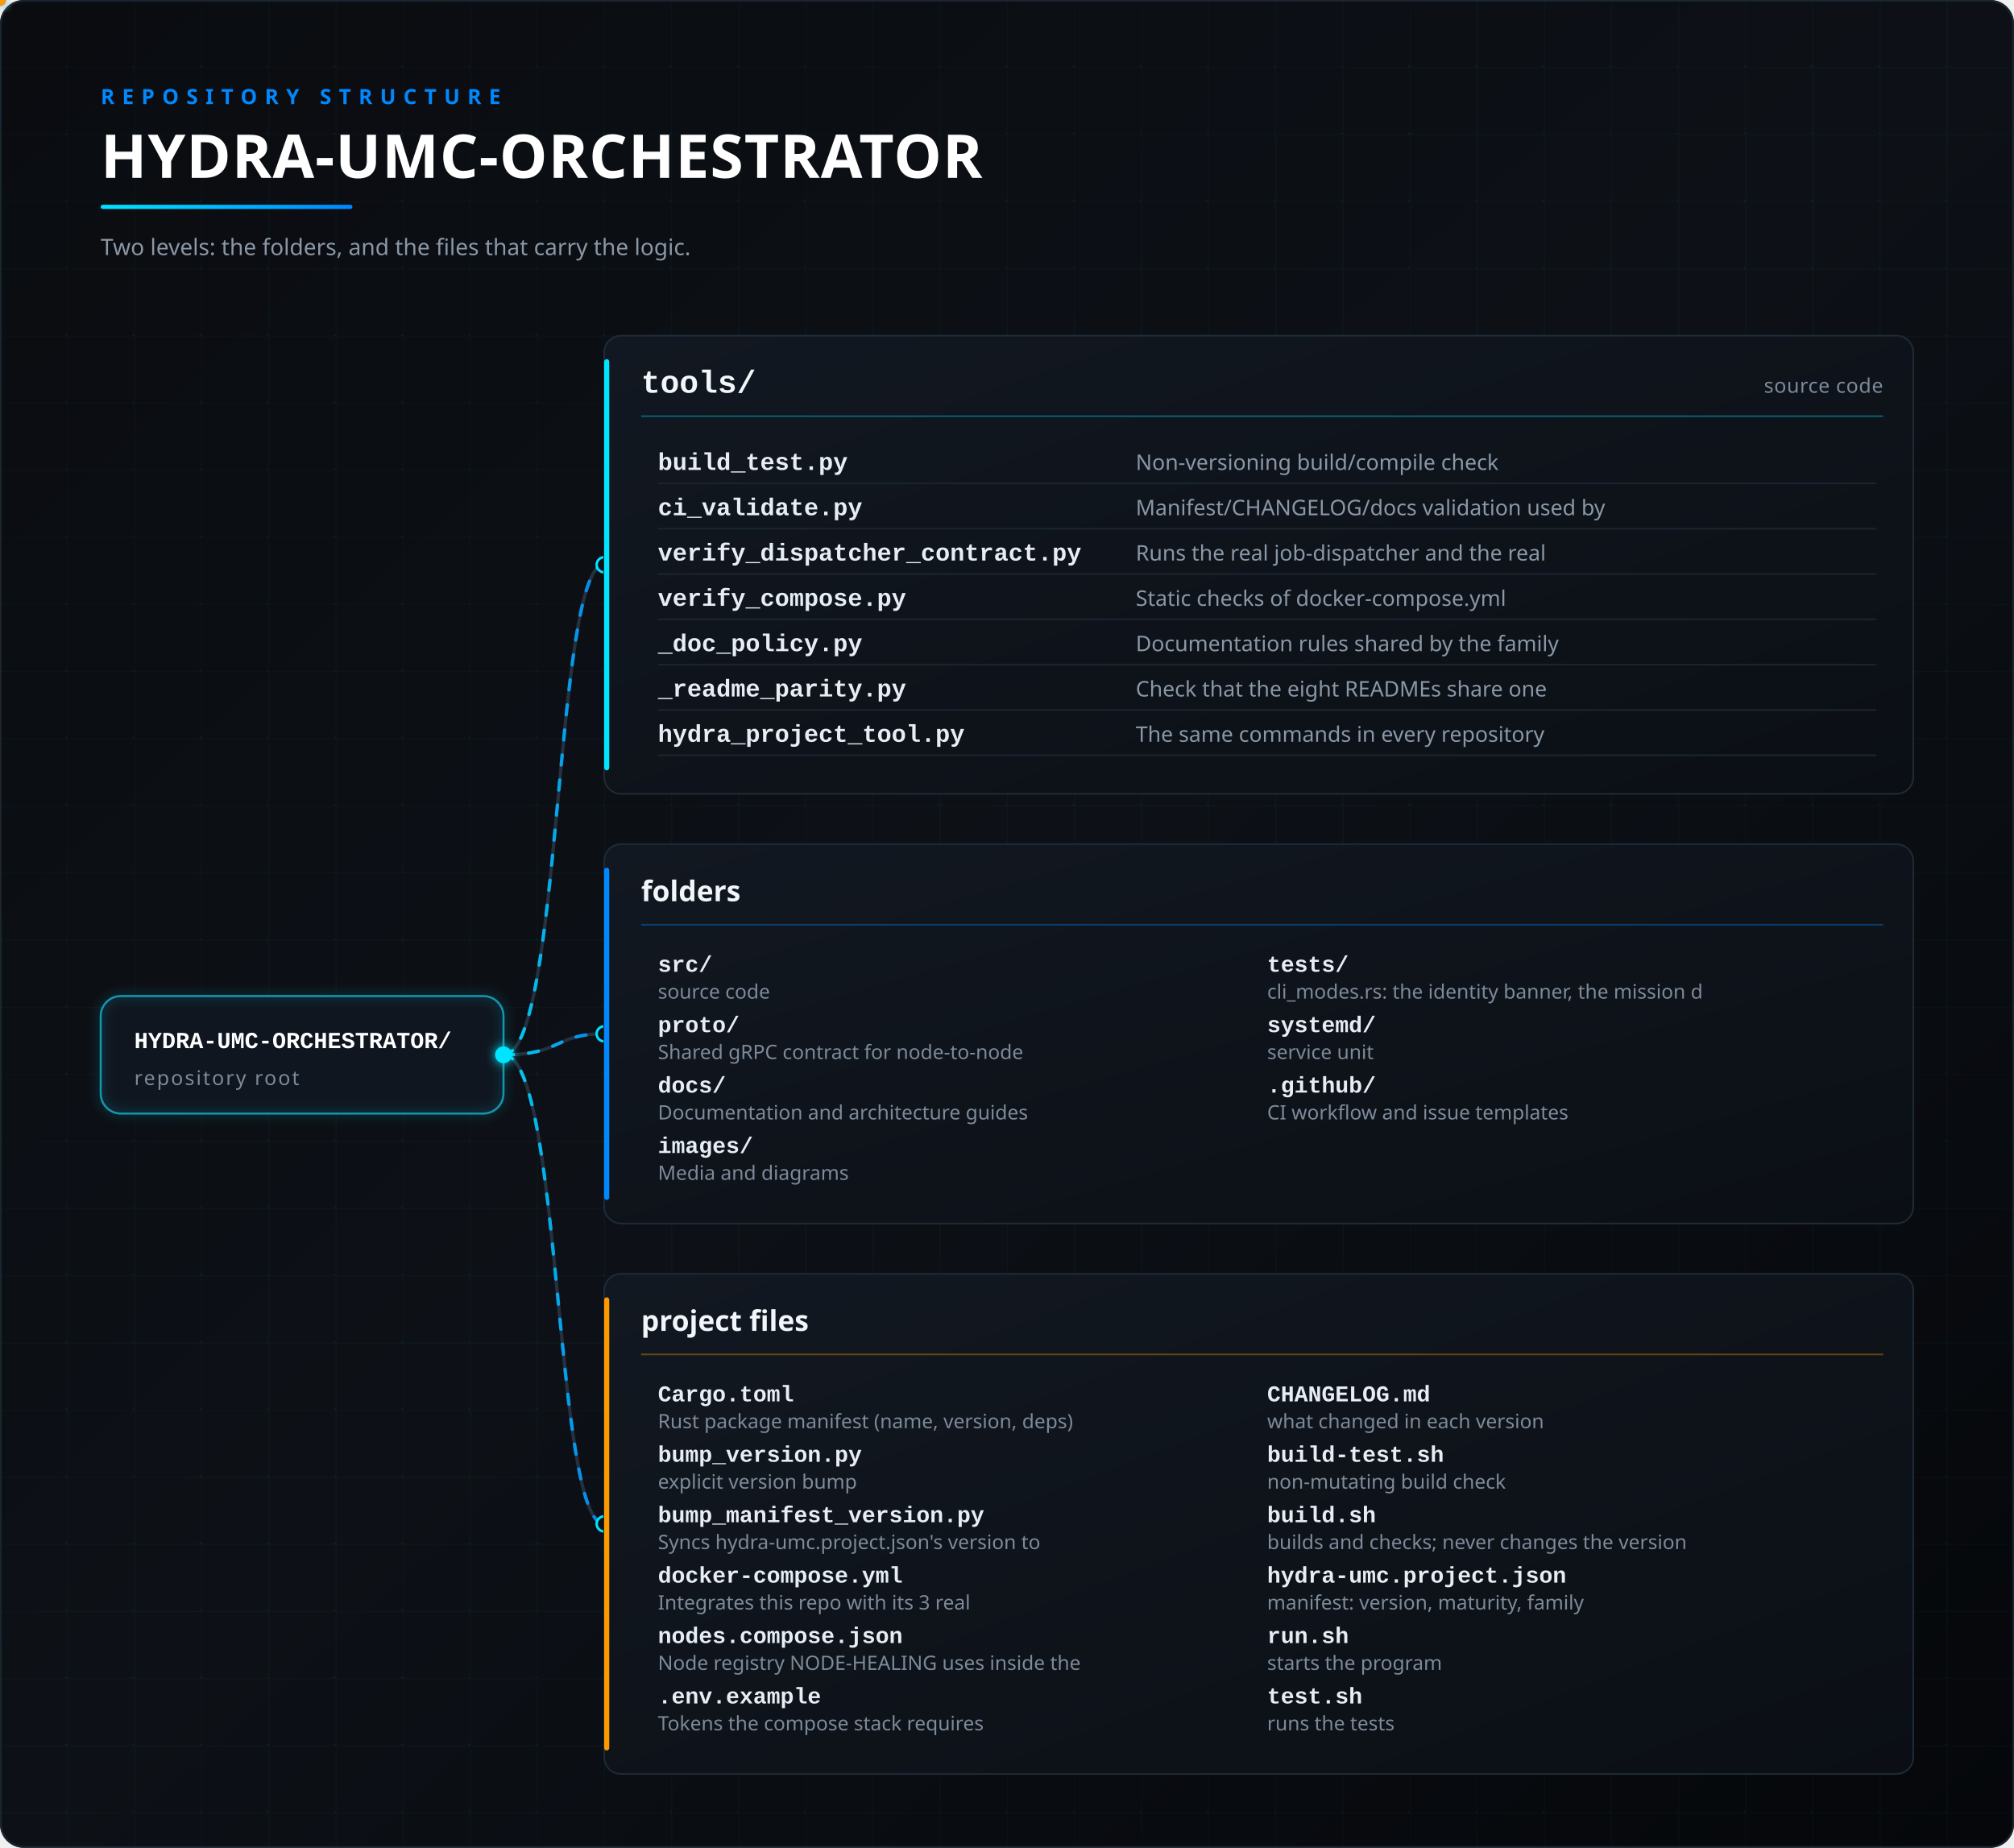
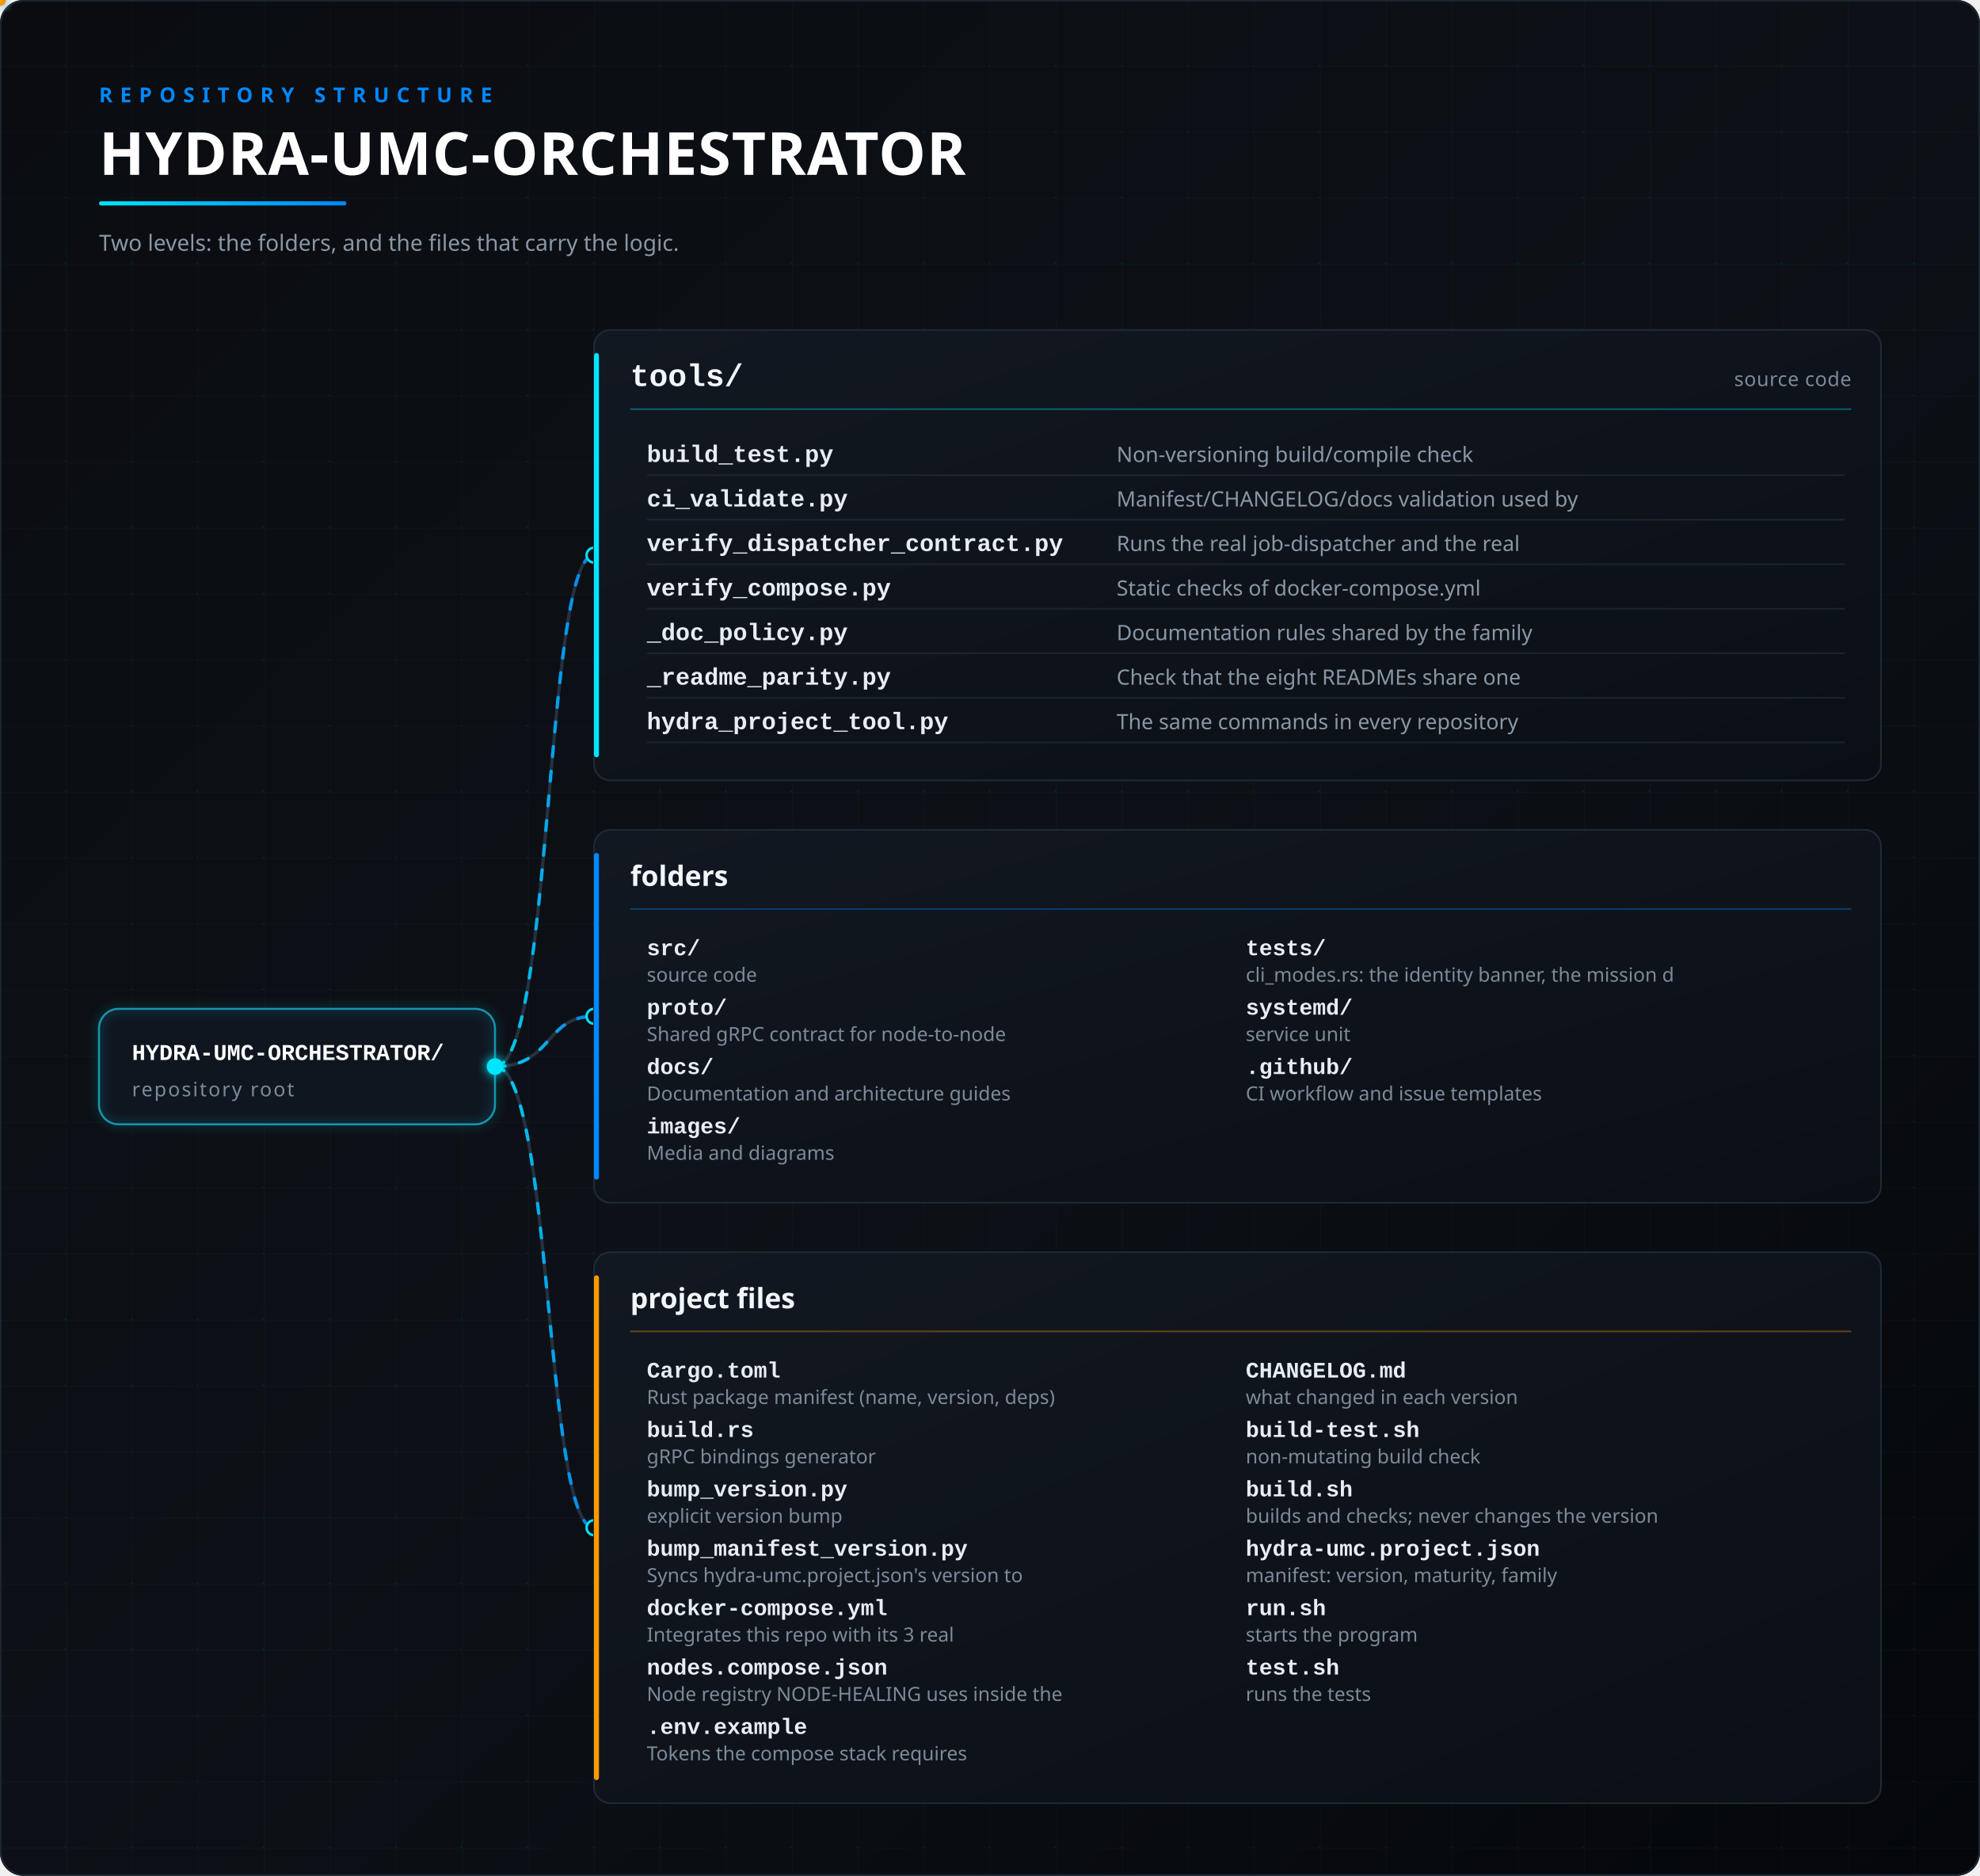
- <svg xmlns="http://www.w3.org/2000/svg" viewBox="0 0 1200 1101" width="100%" role="img" aria-labelledby="t d">
+ <svg xmlns="http://www.w3.org/2000/svg" viewBox="0 0 1200 1137" width="100%" role="img" aria-labelledby="t d">
  <defs>
    <linearGradient id="bg" x1="0" y1="0" x2="1" y2="1">
      <stop offset="0" stop-color="#0A0C10" />
      <stop offset="0.5" stop-color="#0D1117" />
      <stop offset="1" stop-color="#05070A" />
    </linearGradient>
    <linearGradient id="card" x1="0" y1="0" x2="1" y2="1">
      <stop offset="0" stop-color="#121821" />
      <stop offset="1" stop-color="#0B0F15" />
    </linearGradient>
    <linearGradient id="line" x1="0" y1="0" x2="1" y2="0">
      <stop offset="0" stop-color="#00E5FF" />
      <stop offset="1" stop-color="#0088FF" />
    </linearGradient>
    <filter id="glow" x="-50%" y="-50%" width="200%" height="200%">
      <feGaussianBlur stdDeviation="3" result="b" />
      <feMerge>
        <feMergeNode in="b" />
        <feMergeNode in="SourceGraphic" />
      </feMerge>
    </filter>
    <pattern id="grid" width="40" height="40" patternUnits="userSpaceOnUse">
      <path d="M40 0H0V40" fill="none" stroke="#00E5FF" stroke-opacity="0.035" />
      <circle cx="40" cy="40" r="1" fill="#00E5FF" fill-opacity="0.09" />
    </pattern>
  </defs>
-   <rect width="1200" height="1101" rx="14" fill="url(#bg)" />
-   <rect width="1200" height="1101" rx="14" fill="url(#grid)" />
-   <rect x="0.5" y="0.5" width="1199" height="1100" rx="14" fill="none" stroke="#1B2530" />
+   <rect width="1200" height="1137" rx="14" fill="url(#bg)" />
+   <rect width="1200" height="1137" rx="14" fill="url(#grid)" />
+   <rect x="0.5" y="0.5" width="1199" height="1136" rx="14" fill="none" stroke="#1B2530" />
  <text x="60" y="62" font-family="'Segoe UI','Noto Sans','Noto Sans CJK SC','Microsoft YaHei','Yu Gothic','Helvetica Neue',Helvetica,Arial,sans-serif" font-size="12.5" font-weight="600" fill="#0088FF" text-anchor="start" letter-spacing="4.5">REPOSITORY STRUCTURE</text>
  <text x="60" y="106" font-family="'Segoe UI','Noto Sans','Noto Sans CJK SC','Microsoft YaHei','Yu Gothic','Helvetica Neue',Helvetica,Arial,sans-serif" font-size="36" font-weight="700" fill="#FFFFFF" text-anchor="start" letter-spacing="0.5">HYDRA-UMC-ORCHESTRATOR</text>
  <rect x="60" y="122" width="150" height="2.5" rx="1.25" fill="url(#line)">
    <animate attributeName="width" values="40;150;150" keyTimes="0;0.4;1" dur="3s" repeatCount="indefinite" />
  </rect>
  <text x="60" y="152" font-family="'Segoe UI','Noto Sans','Noto Sans CJK SC','Microsoft YaHei','Yu Gothic','Helvetica Neue',Helvetica,Arial,sans-serif" font-size="13.5" font-weight="400" fill="#8A97A6" text-anchor="start">Two levels: the folders, and the files that carry the logic.</text>
-   <path id="c0" d="M300,628.5 C335,628.5 330,336.5 360,336.5" fill="none" stroke="#243140" stroke-width="2" />
-   <path d="M300,628.5 C335,628.5 330,336.5 360,336.5" fill="none" stroke="url(#line)" stroke-width="2" stroke-linecap="round" stroke-dasharray="6 9" opacity="0.9">
+   <path id="c0" d="M300,646.5 C335,646.5 330,336.5 360,336.5" fill="none" stroke="#243140" stroke-width="2" />
+   <path d="M300,646.5 C335,646.5 330,336.5 360,336.5" fill="none" stroke="url(#line)" stroke-width="2" stroke-linecap="round" stroke-dasharray="6 9" opacity="0.9">
    <animate attributeName="stroke-dashoffset" from="0" to="-30" dur="1.6s" repeatCount="indefinite" />
  </path>
  <circle cx="360" cy="336.5" r="4.5" fill="#0D1117" stroke="#00E5FF" stroke-width="1.5" />
-   <path id="c1" d="M300,628.5 C335,628.5 330,616 360,616" fill="none" stroke="#243140" stroke-width="2" />
-   <path d="M300,628.5 C335,628.5 330,616 360,616" fill="none" stroke="url(#line)" stroke-width="2" stroke-linecap="round" stroke-dasharray="6 9" opacity="0.9">
+   <path id="c1" d="M300,646.5 C335,646.5 330,616 360,616" fill="none" stroke="#243140" stroke-width="2" />
+   <path d="M300,646.5 C335,646.5 330,616 360,616" fill="none" stroke="url(#line)" stroke-width="2" stroke-linecap="round" stroke-dasharray="6 9" opacity="0.9">
    <animate attributeName="stroke-dashoffset" from="0" to="-30" dur="1.6s" repeatCount="indefinite" />
  </path>
  <circle cx="360" cy="616" r="4.5" fill="#0D1117" stroke="#00E5FF" stroke-width="1.5" />
-   <path id="c2" d="M300,628.5 C335,628.5 330,908 360,908" fill="none" stroke="#243140" stroke-width="2" />
-   <path d="M300,628.5 C335,628.5 330,908 360,908" fill="none" stroke="url(#line)" stroke-width="2" stroke-linecap="round" stroke-dasharray="6 9" opacity="0.9">
+   <path id="c2" d="M300,646.5 C335,646.5 330,926 360,926" fill="none" stroke="#243140" stroke-width="2" />
+   <path d="M300,646.5 C335,646.5 330,926 360,926" fill="none" stroke="url(#line)" stroke-width="2" stroke-linecap="round" stroke-dasharray="6 9" opacity="0.9">
    <animate attributeName="stroke-dashoffset" from="0" to="-30" dur="1.6s" repeatCount="indefinite" />
  </path>
-   <circle cx="360" cy="908" r="4.5" fill="#0D1117" stroke="#00E5FF" stroke-width="1.5" />
+   <circle cx="360" cy="926" r="4.5" fill="#0D1117" stroke="#00E5FF" stroke-width="1.5" />
  <circle r="3.5" fill="#00E5FF" filter="url(#glow)">
    <animateMotion dur="3.4s" repeatCount="indefinite">
      <mpath href="#c0" />
    </animateMotion>
  </circle>
  <circle r="3.5" fill="#0088FF" filter="url(#glow)">
    <animateMotion dur="4.2s" repeatCount="indefinite">
      <mpath href="#c1" />
    </animateMotion>
  </circle>
  <circle r="3.5" fill="#FF9900" filter="url(#glow)">
    <animateMotion dur="5.0s" repeatCount="indefinite">
      <mpath href="#c2" />
    </animateMotion>
  </circle>
-   <rect x="60" y="593.5" width="240" height="70" rx="12" fill="#0F1620" stroke="#2A3A4C" stroke-width="1.2" />
-   <rect x="60" y="593.5" width="240" height="70" rx="12" fill="none" stroke="#00E5FF" stroke-opacity="0.5" stroke-width="1.2" filter="url(#glow)">
+   <rect x="60" y="611.5" width="240" height="70" rx="12" fill="#0F1620" stroke="#2A3A4C" stroke-width="1.2" />
+   <rect x="60" y="611.5" width="240" height="70" rx="12" fill="none" stroke="#00E5FF" stroke-opacity="0.5" stroke-width="1.2" filter="url(#glow)">
    <animate attributeName="stroke-opacity" values="0.15;0.6;0.15" dur="3.6s" repeatCount="indefinite" />
  </rect>
-   <text x="80" y="624.5" font-family="'JetBrains Mono','Cascadia Code','SFMono-Regular',Consolas,'Liberation Mono',monospace" font-size="13.7" font-weight="700" fill="#FFFFFF" text-anchor="start">HYDRA-UMC-ORCHESTRATOR/</text>
-   <text x="80" y="646.5" font-family="'Segoe UI','Noto Sans','Noto Sans CJK SC','Microsoft YaHei','Yu Gothic','Helvetica Neue',Helvetica,Arial,sans-serif" font-size="12" font-weight="400" fill="#7D8A99" text-anchor="start" letter-spacing="1">repository root</text>
-   <circle cx="300" cy="628.5" r="5" fill="#00E5FF" filter="url(#glow)" />
+   <text x="80" y="642.5" font-family="'JetBrains Mono','Cascadia Code','SFMono-Regular',Consolas,'Liberation Mono',monospace" font-size="13.7" font-weight="700" fill="#FFFFFF" text-anchor="start">HYDRA-UMC-ORCHESTRATOR/</text>
+   <text x="80" y="664.5" font-family="'Segoe UI','Noto Sans','Noto Sans CJK SC','Microsoft YaHei','Yu Gothic','Helvetica Neue',Helvetica,Arial,sans-serif" font-size="12" font-weight="400" fill="#7D8A99" text-anchor="start" letter-spacing="1">repository root</text>
+   <circle cx="300" cy="646.5" r="5" fill="#00E5FF" filter="url(#glow)" />
  <rect x="360" y="200" width="780" height="273" rx="10" fill="url(#card)" stroke="#1E2A36" stroke-width="1" />
  <rect x="360" y="214" width="3" height="245" rx="1.5" fill="#00E5FF">
    <animate attributeName="opacity" values="0.55;1;0.55" dur="4s" begin="0s" repeatCount="indefinite" />
  </rect>
  <text x="382" y="234" font-family="'JetBrains Mono','Cascadia Code','SFMono-Regular',Consolas,'Liberation Mono',monospace" font-size="19" font-weight="700" fill="#F2F6FA" text-anchor="start">tools/</text>
  <text x="1122" y="234" font-family="'Segoe UI','Noto Sans','Noto Sans CJK SC','Microsoft YaHei','Yu Gothic','Helvetica Neue',Helvetica,Arial,sans-serif" font-size="12" font-weight="400" fill="#7D8A99" text-anchor="end" letter-spacing="0.3">source code</text>
  <line x1="382" y1="248" x2="1122" y2="248" stroke="#00E5FF" stroke-opacity="0.35" stroke-width="1" />
  <text x="392" y="280" font-family="'JetBrains Mono','Cascadia Code','SFMono-Regular',Consolas,'Liberation Mono',monospace" font-size="14.5" font-weight="600" fill="#E6EDF3" text-anchor="start">build_test.py</text>
  <text x="676.71" y="280" font-family="'Segoe UI','Noto Sans','Noto Sans CJK SC','Microsoft YaHei','Yu Gothic','Helvetica Neue',Helvetica,Arial,sans-serif" font-size="12.8" font-weight="400" fill="#8A97A6" text-anchor="start">Non-versioning build/compile check</text>
  <line x1="392" y1="288" x2="1118" y2="288" stroke="#1A2430" stroke-width="1" />
  <text x="392" y="307" font-family="'JetBrains Mono','Cascadia Code','SFMono-Regular',Consolas,'Liberation Mono',monospace" font-size="14.5" font-weight="600" fill="#E6EDF3" text-anchor="start">ci_validate.py</text>
  <text x="676.71" y="307" font-family="'Segoe UI','Noto Sans','Noto Sans CJK SC','Microsoft YaHei','Yu Gothic','Helvetica Neue',Helvetica,Arial,sans-serif" font-size="12.8" font-weight="400" fill="#8A97A6" text-anchor="start">Manifest/CHANGELOG/docs validation used by</text>
  <line x1="392" y1="315" x2="1118" y2="315" stroke="#1A2430" stroke-width="1" />
  <text x="392" y="334" font-family="'JetBrains Mono','Cascadia Code','SFMono-Regular',Consolas,'Liberation Mono',monospace" font-size="14.5" font-weight="600" fill="#E6EDF3" text-anchor="start">verify_dispatcher_contract.py</text>
  <text x="676.71" y="334" font-family="'Segoe UI','Noto Sans','Noto Sans CJK SC','Microsoft YaHei','Yu Gothic','Helvetica Neue',Helvetica,Arial,sans-serif" font-size="12.8" font-weight="400" fill="#8A97A6" text-anchor="start">Runs the real job-dispatcher and the real</text>
  <line x1="392" y1="342" x2="1118" y2="342" stroke="#1A2430" stroke-width="1" />
  <text x="392" y="361" font-family="'JetBrains Mono','Cascadia Code','SFMono-Regular',Consolas,'Liberation Mono',monospace" font-size="14.5" font-weight="600" fill="#E6EDF3" text-anchor="start">verify_compose.py</text>
  <text x="676.71" y="361" font-family="'Segoe UI','Noto Sans','Noto Sans CJK SC','Microsoft YaHei','Yu Gothic','Helvetica Neue',Helvetica,Arial,sans-serif" font-size="12.8" font-weight="400" fill="#8A97A6" text-anchor="start">Static checks of docker-compose.yml</text>
  <line x1="392" y1="369" x2="1118" y2="369" stroke="#1A2430" stroke-width="1" />
  <text x="392" y="388" font-family="'JetBrains Mono','Cascadia Code','SFMono-Regular',Consolas,'Liberation Mono',monospace" font-size="14.5" font-weight="600" fill="#E6EDF3" text-anchor="start">_doc_policy.py</text>
  <text x="676.71" y="388" font-family="'Segoe UI','Noto Sans','Noto Sans CJK SC','Microsoft YaHei','Yu Gothic','Helvetica Neue',Helvetica,Arial,sans-serif" font-size="12.8" font-weight="400" fill="#8A97A6" text-anchor="start">Documentation rules shared by the family</text>
  <line x1="392" y1="396" x2="1118" y2="396" stroke="#1A2430" stroke-width="1" />
  <text x="392" y="415" font-family="'JetBrains Mono','Cascadia Code','SFMono-Regular',Consolas,'Liberation Mono',monospace" font-size="14.5" font-weight="600" fill="#E6EDF3" text-anchor="start">_readme_parity.py</text>
  <text x="676.71" y="415" font-family="'Segoe UI','Noto Sans','Noto Sans CJK SC','Microsoft YaHei','Yu Gothic','Helvetica Neue',Helvetica,Arial,sans-serif" font-size="12.8" font-weight="400" fill="#8A97A6" text-anchor="start">Check that the eight READMEs share one</text>
  <line x1="392" y1="423" x2="1118" y2="423" stroke="#1A2430" stroke-width="1" />
  <text x="392" y="442" font-family="'JetBrains Mono','Cascadia Code','SFMono-Regular',Consolas,'Liberation Mono',monospace" font-size="14.5" font-weight="600" fill="#E6EDF3" text-anchor="start">hydra_project_tool.py</text>
  <text x="676.71" y="442" font-family="'Segoe UI','Noto Sans','Noto Sans CJK SC','Microsoft YaHei','Yu Gothic','Helvetica Neue',Helvetica,Arial,sans-serif" font-size="12.8" font-weight="400" fill="#8A97A6" text-anchor="start">The same commands in every repository</text>
  <line x1="392" y1="450" x2="1118" y2="450" stroke="#1A2430" stroke-width="1" />
  <rect x="360" y="503" width="780" height="226" rx="10" fill="url(#card)" stroke="#1E2A36" stroke-width="1" />
  <rect x="360" y="517" width="3" height="198" rx="1.5" fill="#0088FF">
    <animate attributeName="opacity" values="0.55;1;0.55" dur="4s" begin="0.6s" repeatCount="indefinite" />
  </rect>
  <text x="382" y="537" font-family="'Segoe UI','Noto Sans','Noto Sans CJK SC','Microsoft YaHei','Yu Gothic','Helvetica Neue',Helvetica,Arial,sans-serif" font-size="17" font-weight="700" fill="#F2F6FA" text-anchor="start">folders</text>
  <line x1="382" y1="551" x2="1122" y2="551" stroke="#0088FF" stroke-opacity="0.35" stroke-width="1" />
  <text x="392" y="579" font-family="'JetBrains Mono','Cascadia Code','SFMono-Regular',Consolas,'Liberation Mono',monospace" font-size="13.5" font-weight="600" fill="#E6EDF3" text-anchor="start">src/</text>
  <text x="392" y="595" font-family="'Segoe UI','Noto Sans','Noto Sans CJK SC','Microsoft YaHei','Yu Gothic','Helvetica Neue',Helvetica,Arial,sans-serif" font-size="11.8" font-weight="400" fill="#7D8A99" text-anchor="start">source code</text>
  <text x="392" y="615" font-family="'JetBrains Mono','Cascadia Code','SFMono-Regular',Consolas,'Liberation Mono',monospace" font-size="13.5" font-weight="600" fill="#E6EDF3" text-anchor="start">proto/</text>
  <text x="392" y="631" font-family="'Segoe UI','Noto Sans','Noto Sans CJK SC','Microsoft YaHei','Yu Gothic','Helvetica Neue',Helvetica,Arial,sans-serif" font-size="11.8" font-weight="400" fill="#7D8A99" text-anchor="start">Shared gRPC contract for node-to-node</text>
  <text x="392" y="651" font-family="'JetBrains Mono','Cascadia Code','SFMono-Regular',Consolas,'Liberation Mono',monospace" font-size="13.5" font-weight="600" fill="#E6EDF3" text-anchor="start">docs/</text>
  <text x="392" y="667" font-family="'Segoe UI','Noto Sans','Noto Sans CJK SC','Microsoft YaHei','Yu Gothic','Helvetica Neue',Helvetica,Arial,sans-serif" font-size="11.8" font-weight="400" fill="#7D8A99" text-anchor="start">Documentation and architecture guides</text>
  <text x="392" y="687" font-family="'JetBrains Mono','Cascadia Code','SFMono-Regular',Consolas,'Liberation Mono',monospace" font-size="13.5" font-weight="600" fill="#E6EDF3" text-anchor="start">images/</text>
  <text x="392" y="703" font-family="'Segoe UI','Noto Sans','Noto Sans CJK SC','Microsoft YaHei','Yu Gothic','Helvetica Neue',Helvetica,Arial,sans-serif" font-size="11.8" font-weight="400" fill="#7D8A99" text-anchor="start">Media and diagrams</text>
  <text x="755" y="579" font-family="'JetBrains Mono','Cascadia Code','SFMono-Regular',Consolas,'Liberation Mono',monospace" font-size="13.5" font-weight="600" fill="#E6EDF3" text-anchor="start">tests/</text>
  <text x="755" y="595" font-family="'Segoe UI','Noto Sans','Noto Sans CJK SC','Microsoft YaHei','Yu Gothic','Helvetica Neue',Helvetica,Arial,sans-serif" font-size="11.8" font-weight="400" fill="#7D8A99" text-anchor="start">cli_modes.rs: the identity banner, the mission d</text>
  <text x="755" y="615" font-family="'JetBrains Mono','Cascadia Code','SFMono-Regular',Consolas,'Liberation Mono',monospace" font-size="13.5" font-weight="600" fill="#E6EDF3" text-anchor="start">systemd/</text>
  <text x="755" y="631" font-family="'Segoe UI','Noto Sans','Noto Sans CJK SC','Microsoft YaHei','Yu Gothic','Helvetica Neue',Helvetica,Arial,sans-serif" font-size="11.8" font-weight="400" fill="#7D8A99" text-anchor="start">service unit</text>
  <text x="755" y="651" font-family="'JetBrains Mono','Cascadia Code','SFMono-Regular',Consolas,'Liberation Mono',monospace" font-size="13.5" font-weight="600" fill="#E6EDF3" text-anchor="start">.github/</text>
  <text x="755" y="667" font-family="'Segoe UI','Noto Sans','Noto Sans CJK SC','Microsoft YaHei','Yu Gothic','Helvetica Neue',Helvetica,Arial,sans-serif" font-size="11.8" font-weight="400" fill="#7D8A99" text-anchor="start">CI workflow and issue templates</text>
-   <rect x="360" y="759" width="780" height="298" rx="10" fill="url(#card)" stroke="#1E2A36" stroke-width="1" />
-   <rect x="360" y="773" width="3" height="270" rx="1.5" fill="#FF9900">
+   <rect x="360" y="759" width="780" height="334" rx="10" fill="url(#card)" stroke="#1E2A36" stroke-width="1" />
+   <rect x="360" y="773" width="3" height="306" rx="1.5" fill="#FF9900">
    <animate attributeName="opacity" values="0.55;1;0.55" dur="4s" begin="1.2s" repeatCount="indefinite" />
  </rect>
  <text x="382" y="793" font-family="'Segoe UI','Noto Sans','Noto Sans CJK SC','Microsoft YaHei','Yu Gothic','Helvetica Neue',Helvetica,Arial,sans-serif" font-size="17" font-weight="700" fill="#F2F6FA" text-anchor="start">project files</text>
  <line x1="382" y1="807" x2="1122" y2="807" stroke="#FF9900" stroke-opacity="0.35" stroke-width="1" />
  <text x="392" y="835" font-family="'JetBrains Mono','Cascadia Code','SFMono-Regular',Consolas,'Liberation Mono',monospace" font-size="13.5" font-weight="600" fill="#E6EDF3" text-anchor="start">Cargo.toml</text>
  <text x="392" y="851" font-family="'Segoe UI','Noto Sans','Noto Sans CJK SC','Microsoft YaHei','Yu Gothic','Helvetica Neue',Helvetica,Arial,sans-serif" font-size="11.8" font-weight="400" fill="#7D8A99" text-anchor="start">Rust package manifest (name, version, deps)</text>
-   <text x="392" y="871" font-family="'JetBrains Mono','Cascadia Code','SFMono-Regular',Consolas,'Liberation Mono',monospace" font-size="13.5" font-weight="600" fill="#E6EDF3" text-anchor="start">bump_version.py</text>
-   <text x="392" y="887" font-family="'Segoe UI','Noto Sans','Noto Sans CJK SC','Microsoft YaHei','Yu Gothic','Helvetica Neue',Helvetica,Arial,sans-serif" font-size="11.8" font-weight="400" fill="#7D8A99" text-anchor="start">explicit version bump</text>
-   <text x="392" y="907" font-family="'JetBrains Mono','Cascadia Code','SFMono-Regular',Consolas,'Liberation Mono',monospace" font-size="13.5" font-weight="600" fill="#E6EDF3" text-anchor="start">bump_manifest_version.py</text>
-   <text x="392" y="923" font-family="'Segoe UI','Noto Sans','Noto Sans CJK SC','Microsoft YaHei','Yu Gothic','Helvetica Neue',Helvetica,Arial,sans-serif" font-size="11.8" font-weight="400" fill="#7D8A99" text-anchor="start">Syncs hydra-umc.project.json's version to</text>
-   <text x="392" y="943" font-family="'JetBrains Mono','Cascadia Code','SFMono-Regular',Consolas,'Liberation Mono',monospace" font-size="13.5" font-weight="600" fill="#E6EDF3" text-anchor="start">docker-compose.yml</text>
-   <text x="392" y="959" font-family="'Segoe UI','Noto Sans','Noto Sans CJK SC','Microsoft YaHei','Yu Gothic','Helvetica Neue',Helvetica,Arial,sans-serif" font-size="11.8" font-weight="400" fill="#7D8A99" text-anchor="start">Integrates this repo with its 3 real</text>
-   <text x="392" y="979" font-family="'JetBrains Mono','Cascadia Code','SFMono-Regular',Consolas,'Liberation Mono',monospace" font-size="13.5" font-weight="600" fill="#E6EDF3" text-anchor="start">nodes.compose.json</text>
-   <text x="392" y="995" font-family="'Segoe UI','Noto Sans','Noto Sans CJK SC','Microsoft YaHei','Yu Gothic','Helvetica Neue',Helvetica,Arial,sans-serif" font-size="11.8" font-weight="400" fill="#7D8A99" text-anchor="start">Node registry NODE-HEALING uses inside the</text>
-   <text x="392" y="1015" font-family="'JetBrains Mono','Cascadia Code','SFMono-Regular',Consolas,'Liberation Mono',monospace" font-size="13.5" font-weight="600" fill="#E6EDF3" text-anchor="start">.env.example</text>
-   <text x="392" y="1031" font-family="'Segoe UI','Noto Sans','Noto Sans CJK SC','Microsoft YaHei','Yu Gothic','Helvetica Neue',Helvetica,Arial,sans-serif" font-size="11.8" font-weight="400" fill="#7D8A99" text-anchor="start">Tokens the compose stack requires</text>
+   <text x="392" y="871" font-family="'JetBrains Mono','Cascadia Code','SFMono-Regular',Consolas,'Liberation Mono',monospace" font-size="13.5" font-weight="600" fill="#E6EDF3" text-anchor="start">build.rs</text>
+   <text x="392" y="887" font-family="'Segoe UI','Noto Sans','Noto Sans CJK SC','Microsoft YaHei','Yu Gothic','Helvetica Neue',Helvetica,Arial,sans-serif" font-size="11.8" font-weight="400" fill="#7D8A99" text-anchor="start">gRPC bindings generator</text>
+   <text x="392" y="907" font-family="'JetBrains Mono','Cascadia Code','SFMono-Regular',Consolas,'Liberation Mono',monospace" font-size="13.5" font-weight="600" fill="#E6EDF3" text-anchor="start">bump_version.py</text>
+   <text x="392" y="923" font-family="'Segoe UI','Noto Sans','Noto Sans CJK SC','Microsoft YaHei','Yu Gothic','Helvetica Neue',Helvetica,Arial,sans-serif" font-size="11.8" font-weight="400" fill="#7D8A99" text-anchor="start">explicit version bump</text>
+   <text x="392" y="943" font-family="'JetBrains Mono','Cascadia Code','SFMono-Regular',Consolas,'Liberation Mono',monospace" font-size="13.5" font-weight="600" fill="#E6EDF3" text-anchor="start">bump_manifest_version.py</text>
+   <text x="392" y="959" font-family="'Segoe UI','Noto Sans','Noto Sans CJK SC','Microsoft YaHei','Yu Gothic','Helvetica Neue',Helvetica,Arial,sans-serif" font-size="11.8" font-weight="400" fill="#7D8A99" text-anchor="start">Syncs hydra-umc.project.json's version to</text>
+   <text x="392" y="979" font-family="'JetBrains Mono','Cascadia Code','SFMono-Regular',Consolas,'Liberation Mono',monospace" font-size="13.5" font-weight="600" fill="#E6EDF3" text-anchor="start">docker-compose.yml</text>
+   <text x="392" y="995" font-family="'Segoe UI','Noto Sans','Noto Sans CJK SC','Microsoft YaHei','Yu Gothic','Helvetica Neue',Helvetica,Arial,sans-serif" font-size="11.8" font-weight="400" fill="#7D8A99" text-anchor="start">Integrates this repo with its 3 real</text>
+   <text x="392" y="1015" font-family="'JetBrains Mono','Cascadia Code','SFMono-Regular',Consolas,'Liberation Mono',monospace" font-size="13.5" font-weight="600" fill="#E6EDF3" text-anchor="start">nodes.compose.json</text>
+   <text x="392" y="1031" font-family="'Segoe UI','Noto Sans','Noto Sans CJK SC','Microsoft YaHei','Yu Gothic','Helvetica Neue',Helvetica,Arial,sans-serif" font-size="11.8" font-weight="400" fill="#7D8A99" text-anchor="start">Node registry NODE-HEALING uses inside the</text>
+   <text x="392" y="1051" font-family="'JetBrains Mono','Cascadia Code','SFMono-Regular',Consolas,'Liberation Mono',monospace" font-size="13.5" font-weight="600" fill="#E6EDF3" text-anchor="start">.env.example</text>
+   <text x="392" y="1067" font-family="'Segoe UI','Noto Sans','Noto Sans CJK SC','Microsoft YaHei','Yu Gothic','Helvetica Neue',Helvetica,Arial,sans-serif" font-size="11.8" font-weight="400" fill="#7D8A99" text-anchor="start">Tokens the compose stack requires</text>
  <text x="755" y="835" font-family="'JetBrains Mono','Cascadia Code','SFMono-Regular',Consolas,'Liberation Mono',monospace" font-size="13.5" font-weight="600" fill="#E6EDF3" text-anchor="start">CHANGELOG.md</text>
  <text x="755" y="851" font-family="'Segoe UI','Noto Sans','Noto Sans CJK SC','Microsoft YaHei','Yu Gothic','Helvetica Neue',Helvetica,Arial,sans-serif" font-size="11.8" font-weight="400" fill="#7D8A99" text-anchor="start">what changed in each version</text>
  <text x="755" y="871" font-family="'JetBrains Mono','Cascadia Code','SFMono-Regular',Consolas,'Liberation Mono',monospace" font-size="13.5" font-weight="600" fill="#E6EDF3" text-anchor="start">build-test.sh</text>
  <text x="755" y="887" font-family="'Segoe UI','Noto Sans','Noto Sans CJK SC','Microsoft YaHei','Yu Gothic','Helvetica Neue',Helvetica,Arial,sans-serif" font-size="11.8" font-weight="400" fill="#7D8A99" text-anchor="start">non-mutating build check</text>
  <text x="755" y="907" font-family="'JetBrains Mono','Cascadia Code','SFMono-Regular',Consolas,'Liberation Mono',monospace" font-size="13.5" font-weight="600" fill="#E6EDF3" text-anchor="start">build.sh</text>
  <text x="755" y="923" font-family="'Segoe UI','Noto Sans','Noto Sans CJK SC','Microsoft YaHei','Yu Gothic','Helvetica Neue',Helvetica,Arial,sans-serif" font-size="11.8" font-weight="400" fill="#7D8A99" text-anchor="start">builds and checks; never changes the version</text>
  <text x="755" y="943" font-family="'JetBrains Mono','Cascadia Code','SFMono-Regular',Consolas,'Liberation Mono',monospace" font-size="13.5" font-weight="600" fill="#E6EDF3" text-anchor="start">hydra-umc.project.json</text>
  <text x="755" y="959" font-family="'Segoe UI','Noto Sans','Noto Sans CJK SC','Microsoft YaHei','Yu Gothic','Helvetica Neue',Helvetica,Arial,sans-serif" font-size="11.8" font-weight="400" fill="#7D8A99" text-anchor="start">manifest: version, maturity, family</text>
  <text x="755" y="979" font-family="'JetBrains Mono','Cascadia Code','SFMono-Regular',Consolas,'Liberation Mono',monospace" font-size="13.5" font-weight="600" fill="#E6EDF3" text-anchor="start">run.sh</text>
  <text x="755" y="995" font-family="'Segoe UI','Noto Sans','Noto Sans CJK SC','Microsoft YaHei','Yu Gothic','Helvetica Neue',Helvetica,Arial,sans-serif" font-size="11.8" font-weight="400" fill="#7D8A99" text-anchor="start">starts the program</text>
  <text x="755" y="1015" font-family="'JetBrains Mono','Cascadia Code','SFMono-Regular',Consolas,'Liberation Mono',monospace" font-size="13.5" font-weight="600" fill="#E6EDF3" text-anchor="start">test.sh</text>
  <text x="755" y="1031" font-family="'Segoe UI','Noto Sans','Noto Sans CJK SC','Microsoft YaHei','Yu Gothic','Helvetica Neue',Helvetica,Arial,sans-serif" font-size="11.8" font-weight="400" fill="#7D8A99" text-anchor="start">runs the tests</text>
</svg>
